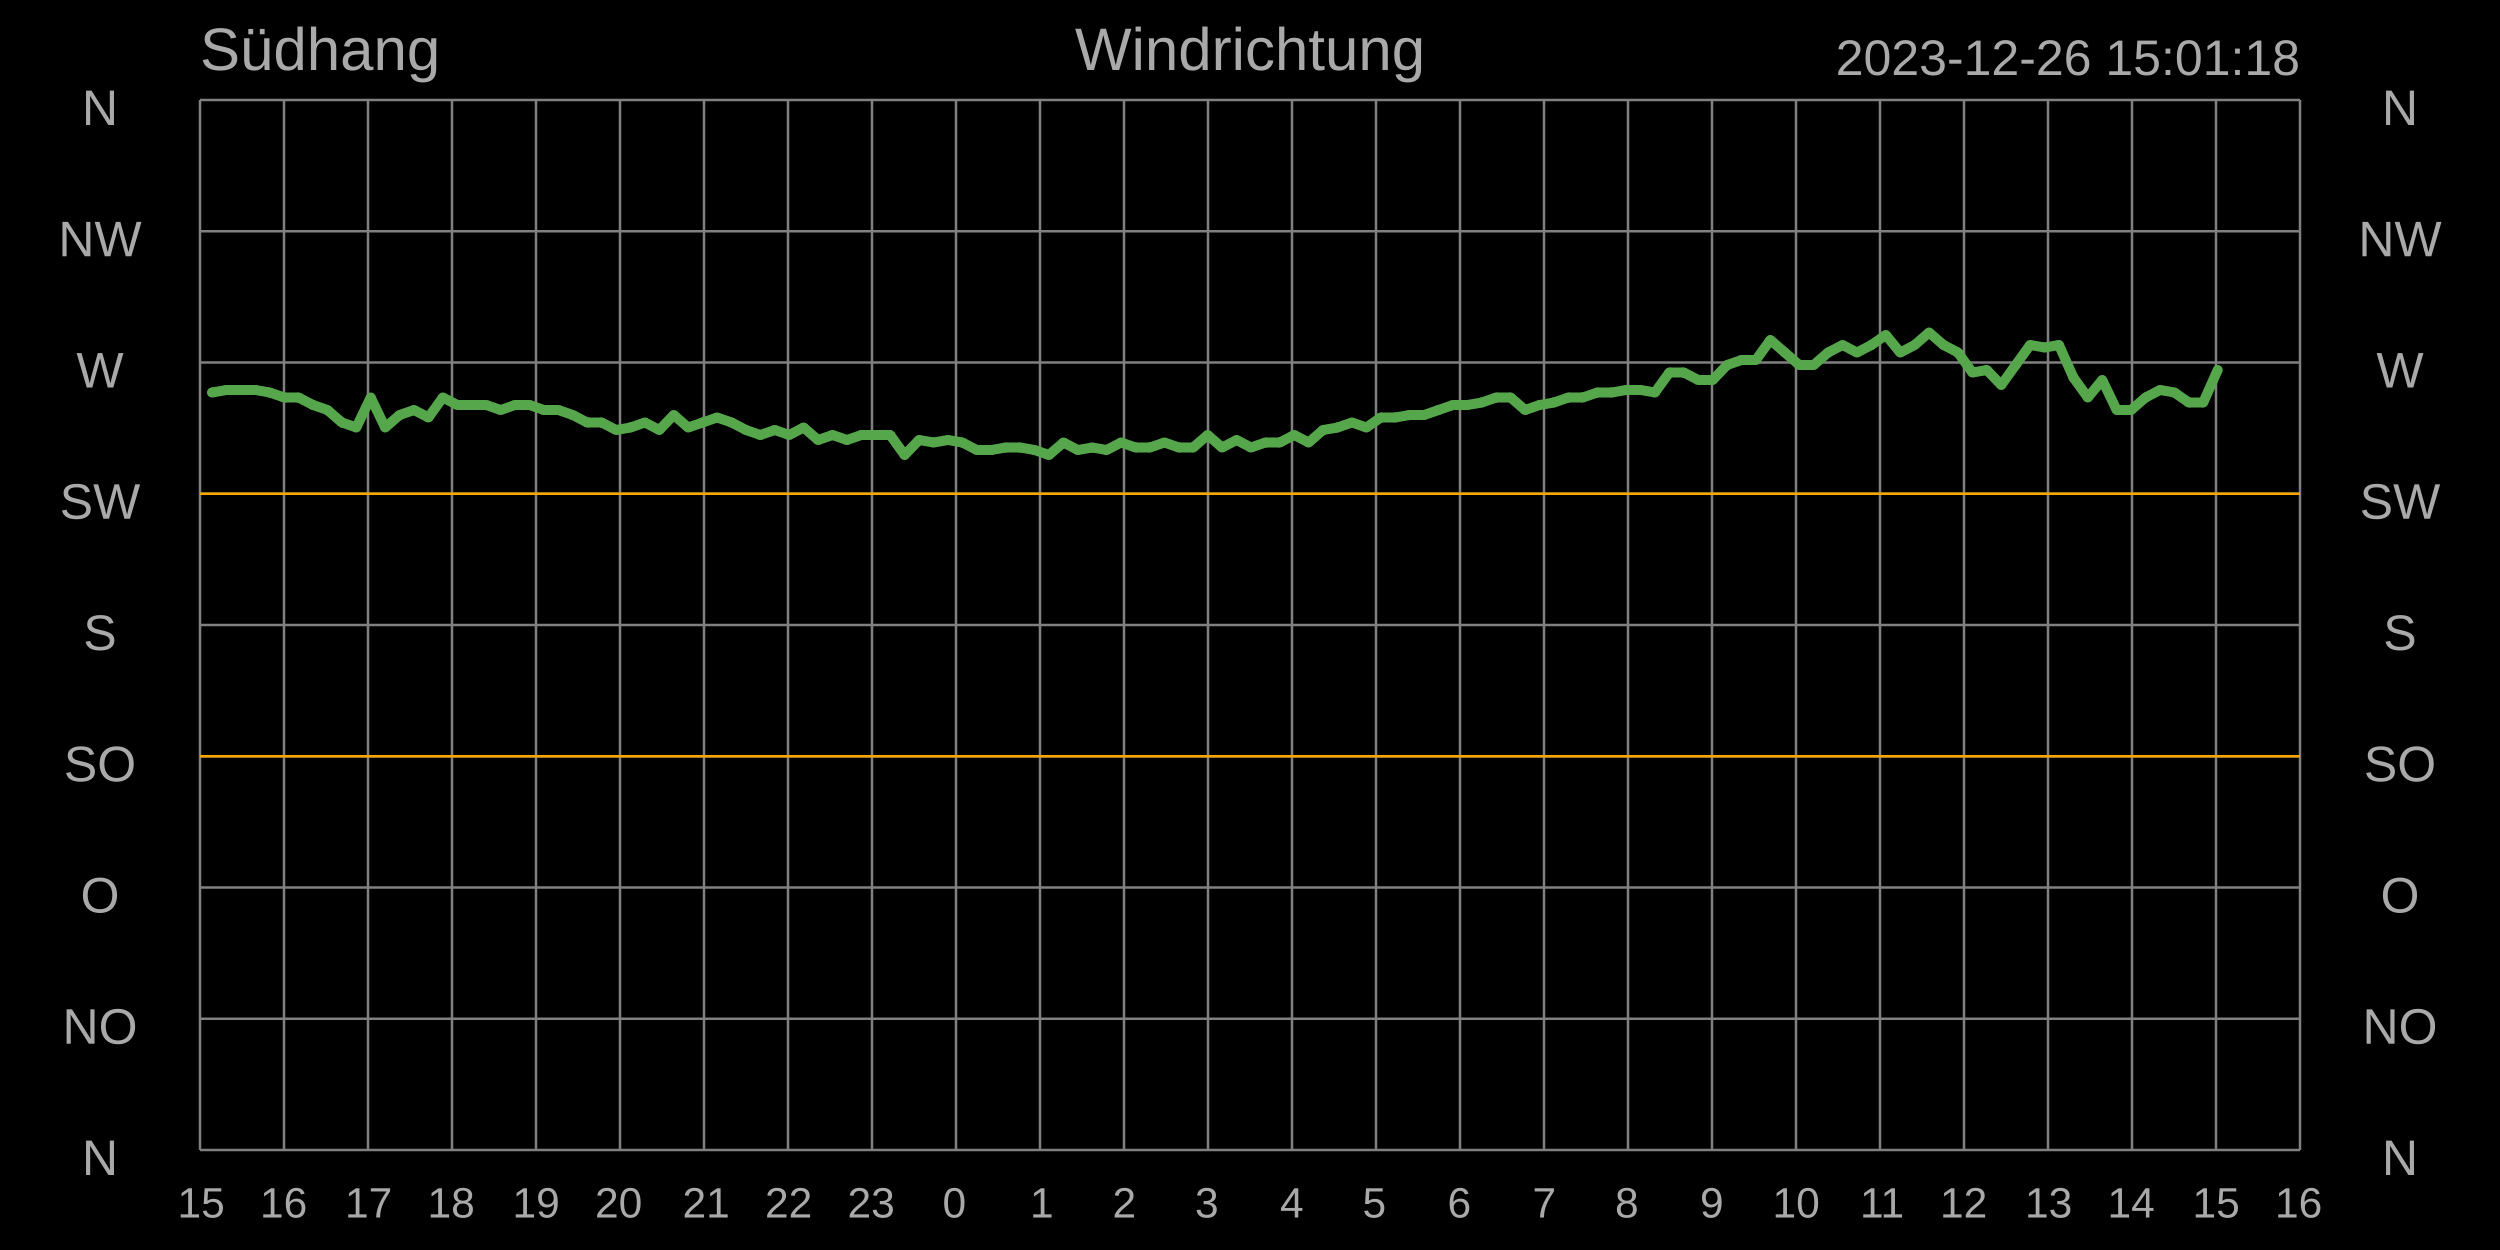
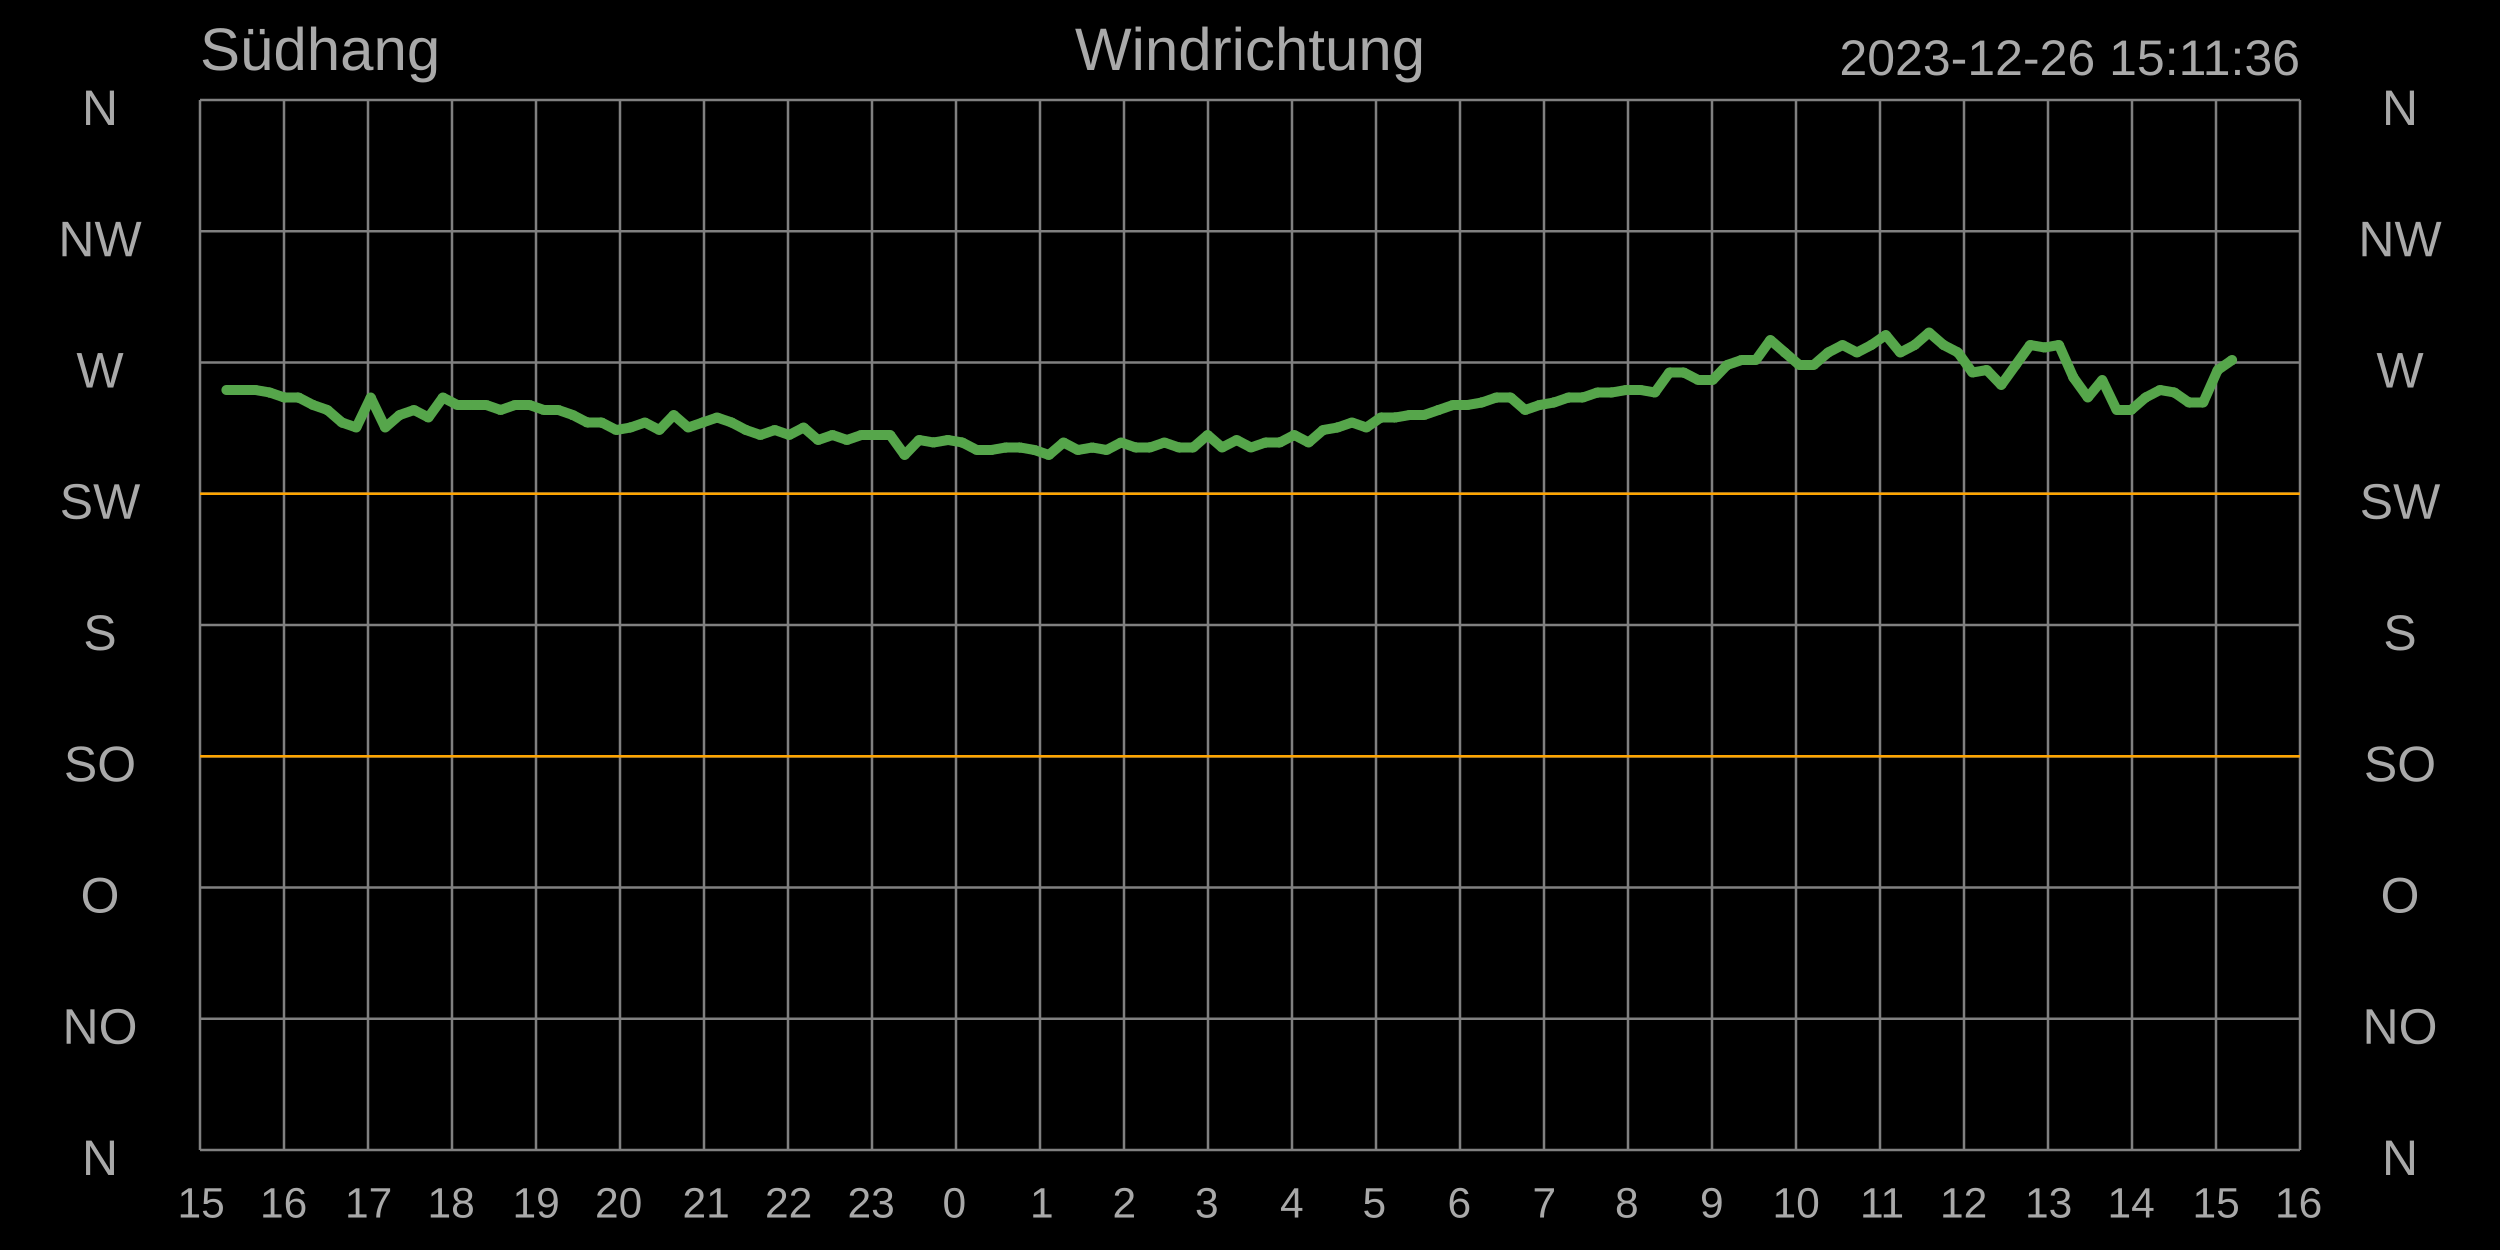
<svg xmlns="http://www.w3.org/2000/svg" baseProfile="full" height="500" version="1.1" width="1000">
  <defs />
  <rect fill="#000000" height="500" width="1000" x="0" y="0" />
  <line stroke="#808080" x1="80" x2="920" y1="40.0" y2="40.0" />
  <line stroke="#808080" x1="80" x2="920" y1="92.5" y2="92.5" />
  <line stroke="#808080" x1="80" x2="920" y1="145.0" y2="145.0" />
  <line stroke="#808080" x1="80" x2="920" y1="197.5" y2="197.5" />
  <line stroke="#808080" x1="80" x2="920" y1="250.0" y2="250.0" />
  <line stroke="#808080" x1="80" x2="920" y1="302.5" y2="302.5" />
  <line stroke="#808080" x1="80" x2="920" y1="355.0" y2="355.0" />
  <line stroke="#808080" x1="80" x2="920" y1="407.5" y2="407.5" />
  <line stroke="#808080" x1="80" x2="920" y1="460.0" y2="460.0" />
  <line stroke="#808080" x1="80.0" x2="80.0" y1="40" y2="460" />
  <line stroke="#808080" x1="113.6" x2="113.6" y1="40" y2="460" />
  <line stroke="#808080" x1="147.2" x2="147.2" y1="40" y2="460" />
  <line stroke="#808080" x1="180.8" x2="180.8" y1="40" y2="460" />
  <line stroke="#808080" x1="214.4" x2="214.4" y1="40" y2="460" />
  <line stroke="#808080" x1="248" x2="248" y1="40" y2="460" />
  <line stroke="#808080" x1="281.6" x2="281.6" y1="40" y2="460" />
  <line stroke="#808080" x1="315.2" x2="315.2" y1="40" y2="460" />
  <line stroke="#808080" x1="348.8" x2="348.8" y1="40" y2="460" />
  <line stroke="#808080" x1="382.4" x2="382.4" y1="40" y2="460" />
  <line stroke="#808080" x1="416" x2="416" y1="40" y2="460" />
  <line stroke="#808080" x1="449.6" x2="449.6" y1="40" y2="460" />
  <line stroke="#808080" x1="483.2" x2="483.2" y1="40" y2="460" />
  <line stroke="#808080" x1="516.8" x2="516.8" y1="40" y2="460" />
  <line stroke="#808080" x1="550.4" x2="550.4" y1="40" y2="460" />
  <line stroke="#808080" x1="584" x2="584" y1="40" y2="460" />
  <line stroke="#808080" x1="617.6" x2="617.6" y1="40" y2="460" />
  <line stroke="#808080" x1="651.2" x2="651.2" y1="40" y2="460" />
  <line stroke="#808080" x1="684.8" x2="684.8" y1="40" y2="460" />
  <line stroke="#808080" x1="718.4" x2="718.4" y1="40" y2="460" />
  <line stroke="#808080" x1="752" x2="752" y1="40" y2="460" />
  <line stroke="#808080" x1="785.6" x2="785.6" y1="40" y2="460" />
  <line stroke="#808080" x1="819.2" x2="819.2" y1="40" y2="460" />
  <line stroke="#808080" x1="852.8" x2="852.8" y1="40" y2="460" />
  <line stroke="#808080" x1="886.4" x2="886.4" y1="40" y2="460" />
  <line stroke="#808080" x1="920" x2="920" y1="40" y2="460" />
  <text fill="#A9A9A9" font-size="20px" style="font-family:Arial" text-anchor="middle" x="40.0" y="50.0"> N</text>
  <text fill="#A9A9A9" font-size="20px" style="font-family:Arial" text-anchor="middle" x="40.0" y="102.5">NW</text>
  <text fill="#A9A9A9" font-size="20px" style="font-family:Arial" text-anchor="middle" x="40.0" y="155.0"> W</text>
  <text fill="#A9A9A9" font-size="20px" style="font-family:Arial" text-anchor="middle" x="40.0" y="207.5">SW</text>
  <text fill="#A9A9A9" font-size="20px" style="font-family:Arial" text-anchor="middle" x="40.0" y="260.0"> S</text>
  <text fill="#A9A9A9" font-size="20px" style="font-family:Arial" text-anchor="middle" x="40.0" y="312.5">SO</text>
  <text fill="#A9A9A9" font-size="20px" style="font-family:Arial" text-anchor="middle" x="40.0" y="365.0"> O</text>
  <text fill="#A9A9A9" font-size="20px" style="font-family:Arial" text-anchor="middle" x="40.0" y="417.5">NO</text>
  <text fill="#A9A9A9" font-size="20px" style="font-family:Arial" text-anchor="middle" x="40.0" y="470.0"> N</text>
  <text fill="#A9A9A9" font-size="20px" style="font-family:Arial" text-anchor="middle" x="960.0" y="50.0"> N</text>
  <text fill="#A9A9A9" font-size="20px" style="font-family:Arial" text-anchor="middle" x="960.0" y="102.5">NW</text>
  <text fill="#A9A9A9" font-size="20px" style="font-family:Arial" text-anchor="middle" x="960.0" y="155.0"> W</text>
  <text fill="#A9A9A9" font-size="20px" style="font-family:Arial" text-anchor="middle" x="960.0" y="207.5">SW</text>
  <text fill="#A9A9A9" font-size="20px" style="font-family:Arial" text-anchor="middle" x="960.0" y="260.0"> S</text>
  <text fill="#A9A9A9" font-size="20px" style="font-family:Arial" text-anchor="middle" x="960.0" y="312.5">SO</text>
  <text fill="#A9A9A9" font-size="20px" style="font-family:Arial" text-anchor="middle" x="960.0" y="365.0"> O</text>
  <text fill="#A9A9A9" font-size="20px" style="font-family:Arial" text-anchor="middle" x="960.0" y="417.5">NO</text>
  <text fill="#A9A9A9" font-size="20px" style="font-family:Arial" text-anchor="middle" x="960.0" y="470.0"> N</text>
  <text fill="#A9A9A9" font-size="17px" style="font-family:Arial" text-anchor="start" x="71" y="487">15</text>
  <text fill="#A9A9A9" font-size="17px" style="font-family:Arial" text-anchor="start" x="104" y="487">16</text>
  <text fill="#A9A9A9" font-size="17px" style="font-family:Arial" text-anchor="start" x="138" y="487">17</text>
  <text fill="#A9A9A9" font-size="17px" style="font-family:Arial" text-anchor="start" x="171" y="487">18</text>
  <text fill="#A9A9A9" font-size="17px" style="font-family:Arial" text-anchor="start" x="205" y="487">19</text>
  <text fill="#A9A9A9" font-size="17px" style="font-family:Arial" text-anchor="start" x="238" y="487">20</text>
  <text fill="#A9A9A9" font-size="17px" style="font-family:Arial" text-anchor="start" x="273" y="487">21</text>
  <text fill="#A9A9A9" font-size="17px" style="font-family:Arial" text-anchor="start" x="306" y="487">22</text>
  <text fill="#A9A9A9" font-size="17px" style="font-family:Arial" text-anchor="start" x="339" y="487">23</text>
  <text fill="#A9A9A9" font-size="17px" style="font-family:Arial" text-anchor="start" x="377" y="487">0</text>
  <text fill="#A9A9A9" font-size="17px" style="font-family:Arial" text-anchor="start" x="412" y="487">1</text>
  <text fill="#A9A9A9" font-size="17px" style="font-family:Arial" text-anchor="start" x="445" y="487">2</text>
  <text fill="#A9A9A9" font-size="17px" style="font-family:Arial" text-anchor="start" x="478" y="487">3</text>
  <text fill="#A9A9A9" font-size="17px" style="font-family:Arial" text-anchor="start" x="512" y="487">4</text>
  <text fill="#A9A9A9" font-size="17px" style="font-family:Arial" text-anchor="start" x="545" y="487">5</text>
  <text fill="#A9A9A9" font-size="17px" style="font-family:Arial" text-anchor="start" x="579" y="487">6</text>
  <text fill="#A9A9A9" font-size="17px" style="font-family:Arial" text-anchor="start" x="613" y="487">7</text>
  <text fill="#A9A9A9" font-size="17px" style="font-family:Arial" text-anchor="start" x="646" y="487">8</text>
  <text fill="#A9A9A9" font-size="17px" style="font-family:Arial" text-anchor="start" x="680" y="487">9</text>
  <text fill="#A9A9A9" font-size="17px" style="font-family:Arial" text-anchor="start" x="709" y="487">10</text>
  <text fill="#A9A9A9" font-size="17px" style="font-family:Arial" text-anchor="start" x="744" y="487">11</text>
  <text fill="#A9A9A9" font-size="17px" style="font-family:Arial" text-anchor="start" x="776" y="487">12</text>
  <text fill="#A9A9A9" font-size="17px" style="font-family:Arial" text-anchor="start" x="810" y="487">13</text>
  <text fill="#A9A9A9" font-size="17px" style="font-family:Arial" text-anchor="start" x="843" y="487">14</text>
  <text fill="#A9A9A9" font-size="17px" style="font-family:Arial" text-anchor="start" x="877" y="487">15</text>
  <text fill="#A9A9A9" font-size="17px" style="font-family:Arial" text-anchor="start" x="910" y="487">16</text>
  <line stroke="#FFA500" x1="80" x2="920" y1="302.5" y2="302.5" />
  <line stroke="#FFA500" x1="80" x2="920" y1="197.5" y2="197.5" />
-   <circle cx="84.797" cy="157" fill="#56a64b" r="2" />
  <circle cx="90.565" cy="156" fill="#56a64b" r="2" />
  <circle cx="96.343" cy="156" fill="#56a64b" r="2" />
  <circle cx="102.111" cy="156" fill="#56a64b" r="2" />
  <circle cx="107.879" cy="157" fill="#56a64b" r="2" />
  <circle cx="113.656" cy="159" fill="#56a64b" r="2" />
  <circle cx="119.424" cy="159" fill="#56a64b" r="2" />
  <circle cx="125.201" cy="162" fill="#56a64b" r="2" />
  <circle cx="130.969" cy="164" fill="#56a64b" r="2" />
  <circle cx="136.747" cy="169" fill="#56a64b" r="2" />
  <circle cx="142.515" cy="171" fill="#56a64b" r="2" />
  <circle cx="148.283" cy="159" fill="#56a64b" r="2" />
  <circle cx="154.06" cy="171" fill="#56a64b" r="2" />
  <circle cx="159.828" cy="166" fill="#56a64b" r="2" />
  <circle cx="165.605" cy="164" fill="#56a64b" r="2" />
  <circle cx="171.373" cy="167" fill="#56a64b" r="2" />
  <circle cx="177.141" cy="159" fill="#56a64b" r="2" />
  <circle cx="182.919" cy="162" fill="#56a64b" r="2" />
  <circle cx="188.687" cy="162" fill="#56a64b" r="2" />
  <circle cx="194.464" cy="162" fill="#56a64b" r="2" />
  <circle cx="200.232" cy="164" fill="#56a64b" r="2" />
  <circle cx="206.0" cy="162" fill="#56a64b" r="2" />
  <circle cx="211.777" cy="162" fill="#56a64b" r="2" />
  <circle cx="217.545" cy="164" fill="#56a64b" r="2" />
  <circle cx="223.323" cy="164" fill="#56a64b" r="2" />
  <circle cx="229.091" cy="166" fill="#56a64b" r="2" />
  <circle cx="234.859" cy="169" fill="#56a64b" r="2" />
  <circle cx="240.636" cy="169" fill="#56a64b" r="2" />
  <circle cx="246.469" cy="172" fill="#56a64b" r="2" />
  <circle cx="252.181" cy="171" fill="#56a64b" r="2" />
  <circle cx="257.949" cy="169" fill="#56a64b" r="2" />
  <circle cx="263.727" cy="172" fill="#56a64b" r="2" />
  <circle cx="269.495" cy="166" fill="#56a64b" r="2" />
  <circle cx="275.263" cy="171" fill="#56a64b" r="2" />
  <circle cx="281.04" cy="169" fill="#56a64b" r="2" />
  <circle cx="286.808" cy="167" fill="#56a64b" r="2" />
  <circle cx="292.641" cy="169" fill="#56a64b" r="2" />
  <circle cx="298.353" cy="172" fill="#56a64b" r="2" />
  <circle cx="304.121" cy="174" fill="#56a64b" r="2" />
  <circle cx="309.899" cy="172" fill="#56a64b" r="2" />
  <circle cx="315.667" cy="174" fill="#56a64b" r="2" />
  <circle cx="321.444" cy="171" fill="#56a64b" r="2" />
  <circle cx="327.212" cy="176" fill="#56a64b" r="2" />
  <circle cx="332.98" cy="174" fill="#56a64b" r="2" />
  <circle cx="338.757" cy="176" fill="#56a64b" r="2" />
  <circle cx="344.525" cy="174" fill="#56a64b" r="2" />
  <circle cx="350.303" cy="174" fill="#56a64b" r="2" />
  <circle cx="356.071" cy="174" fill="#56a64b" r="2" />
  <circle cx="361.839" cy="182" fill="#56a64b" r="2" />
  <circle cx="367.616" cy="176" fill="#56a64b" r="2" />
  <circle cx="373.384" cy="177" fill="#56a64b" r="2" />
  <circle cx="379.161" cy="176" fill="#56a64b" r="2" />
  <circle cx="384.929" cy="177" fill="#56a64b" r="2" />
  <circle cx="390.697" cy="180" fill="#56a64b" r="2" />
  <circle cx="396.475" cy="180" fill="#56a64b" r="2" />
  <circle cx="402.243" cy="179" fill="#56a64b" r="2" />
  <circle cx="408.02" cy="179" fill="#56a64b" r="2" />
  <circle cx="413.788" cy="180" fill="#56a64b" r="2" />
  <circle cx="419.556" cy="182" fill="#56a64b" r="2" />
  <circle cx="425.399" cy="177" fill="#56a64b" r="2" />
  <circle cx="431.101" cy="180" fill="#56a64b" r="2" />
  <circle cx="436.879" cy="179" fill="#56a64b" r="2" />
  <circle cx="442.647" cy="180" fill="#56a64b" r="2" />
  <circle cx="448.415" cy="177" fill="#56a64b" r="2" />
  <circle cx="454.192" cy="179" fill="#56a64b" r="2" />
  <circle cx="459.96" cy="179" fill="#56a64b" r="2" />
  <circle cx="465.737" cy="177" fill="#56a64b" r="2" />
  <circle cx="471.505" cy="179" fill="#56a64b" r="2" />
  <circle cx="477.283" cy="179" fill="#56a64b" r="2" />
  <circle cx="483.051" cy="174" fill="#56a64b" r="2" />
  <circle cx="488.819" cy="179" fill="#56a64b" r="2" />
  <circle cx="494.652" cy="176" fill="#56a64b" r="2" />
  <circle cx="500.364" cy="179" fill="#56a64b" r="2" />
  <circle cx="506.141" cy="177" fill="#56a64b" r="2" />
  <circle cx="511.909" cy="177" fill="#56a64b" r="2" />
  <circle cx="517.677" cy="174" fill="#56a64b" r="2" />
  <circle cx="523.455" cy="177" fill="#56a64b" r="2" />
  <circle cx="529.223" cy="172" fill="#56a64b" r="2" />
  <circle cx="535.0" cy="171" fill="#56a64b" r="2" />
  <circle cx="540.768" cy="169" fill="#56a64b" r="2" />
  <circle cx="546.536" cy="171" fill="#56a64b" r="2" />
  <circle cx="552.313" cy="167" fill="#56a64b" r="2" />
  <circle cx="558.081" cy="167" fill="#56a64b" r="2" />
  <circle cx="563.849" cy="166" fill="#56a64b" r="2" />
  <circle cx="569.627" cy="166" fill="#56a64b" r="2" />
  <circle cx="575.395" cy="164" fill="#56a64b" r="2" />
  <circle cx="581.172" cy="162" fill="#56a64b" r="2" />
  <circle cx="586.94" cy="162" fill="#56a64b" r="2" />
  <circle cx="592.708" cy="161" fill="#56a64b" r="2" />
  <circle cx="598.485" cy="159" fill="#56a64b" r="2" />
  <circle cx="604.253" cy="159" fill="#56a64b" r="2" />
  <circle cx="610.031" cy="164" fill="#56a64b" r="2" />
  <circle cx="615.799" cy="162" fill="#56a64b" r="2" />
  <circle cx="621.567" cy="161" fill="#56a64b" r="2" />
  <circle cx="627.344" cy="159" fill="#56a64b" r="2" />
  <circle cx="633.112" cy="159" fill="#56a64b" r="2" />
  <circle cx="638.889" cy="157" fill="#56a64b" r="2" />
  <circle cx="644.657" cy="157" fill="#56a64b" r="2" />
  <circle cx="650.425" cy="156" fill="#56a64b" r="2" />
  <circle cx="656.203" cy="156" fill="#56a64b" r="2" />
  <circle cx="661.971" cy="157" fill="#56a64b" r="2" />
  <circle cx="667.748" cy="149" fill="#56a64b" r="2" />
  <circle cx="673.516" cy="149" fill="#56a64b" r="2" />
  <circle cx="679.284" cy="152" fill="#56a64b" r="2" />
  <circle cx="685.061" cy="152" fill="#56a64b" r="2" />
  <circle cx="690.829" cy="146" fill="#56a64b" r="2" />
  <circle cx="696.607" cy="144" fill="#56a64b" r="2" />
  <circle cx="702.375" cy="144" fill="#56a64b" r="2" />
  <circle cx="708.143" cy="136" fill="#56a64b" r="2" />
  <circle cx="713.92" cy="141" fill="#56a64b" r="2" />
  <circle cx="719.688" cy="146" fill="#56a64b" r="2" />
  <circle cx="725.465" cy="146" fill="#56a64b" r="2" />
  <circle cx="731.233" cy="141" fill="#56a64b" r="2" />
  <circle cx="737.011" cy="138" fill="#56a64b" r="2" />
  <circle cx="742.779" cy="141" fill="#56a64b" r="2" />
  <circle cx="748.547" cy="138" fill="#56a64b" r="2" />
  <circle cx="754.324" cy="134" fill="#56a64b" r="2" />
  <circle cx="760.092" cy="141" fill="#56a64b" r="2" />
  <circle cx="765.869" cy="138" fill="#56a64b" r="2" />
  <circle cx="771.637" cy="133" fill="#56a64b" r="2" />
  <circle cx="777.405" cy="138" fill="#56a64b" r="2" />
  <circle cx="783.183" cy="141" fill="#56a64b" r="2" />
  <circle cx="788.951" cy="149" fill="#56a64b" r="2" />
  <circle cx="794.728" cy="148" fill="#56a64b" r="2" />
  <circle cx="800.496" cy="154" fill="#56a64b" r="2" />
  <circle cx="806.264" cy="146" fill="#56a64b" r="2" />
  <circle cx="812.041" cy="138" fill="#56a64b" r="2" />
  <circle cx="817.809" cy="139" fill="#56a64b" r="2" />
  <circle cx="823.587" cy="138" fill="#56a64b" r="2" />
  <circle cx="829.355" cy="151" fill="#56a64b" r="2" />
  <circle cx="835.123" cy="159" fill="#56a64b" r="2" />
  <circle cx="840.9" cy="152" fill="#56a64b" r="2" />
  <circle cx="846.668" cy="164" fill="#56a64b" r="2" />
  <circle cx="852.445" cy="164" fill="#56a64b" r="2" />
  <circle cx="858.213" cy="159" fill="#56a64b" r="2" />
  <circle cx="863.981" cy="156" fill="#56a64b" r="2" />
  <circle cx="869.759" cy="157" fill="#56a64b" r="2" />
  <circle cx="875.527" cy="161" fill="#56a64b" r="2" />
  <circle cx="881.295" cy="161" fill="#56a64b" r="2" />
  <circle cx="887.072" cy="148" fill="#56a64b" r="2" />
-   <line stroke="#56a64b" stroke-width="4" x1="84.797" x2="90.565" y1="157" y2="156" />
+   <circle cx="892.84" cy="144" fill="#56a64b" r="2" />
  <line stroke="#56a64b" stroke-width="4" x1="90.565" x2="96.343" y1="156" y2="156" />
  <line stroke="#56a64b" stroke-width="4" x1="96.343" x2="102.111" y1="156" y2="156" />
  <line stroke="#56a64b" stroke-width="4" x1="102.111" x2="107.879" y1="156" y2="157" />
  <line stroke="#56a64b" stroke-width="4" x1="107.879" x2="113.656" y1="157" y2="159" />
  <line stroke="#56a64b" stroke-width="4" x1="113.656" x2="119.424" y1="159" y2="159" />
  <line stroke="#56a64b" stroke-width="4" x1="119.424" x2="125.201" y1="159" y2="162" />
  <line stroke="#56a64b" stroke-width="4" x1="125.201" x2="130.969" y1="162" y2="164" />
  <line stroke="#56a64b" stroke-width="4" x1="130.969" x2="136.747" y1="164" y2="169" />
  <line stroke="#56a64b" stroke-width="4" x1="136.747" x2="142.515" y1="169" y2="171" />
  <line stroke="#56a64b" stroke-width="4" x1="142.515" x2="148.283" y1="171" y2="159" />
  <line stroke="#56a64b" stroke-width="4" x1="148.283" x2="154.06" y1="159" y2="171" />
  <line stroke="#56a64b" stroke-width="4" x1="154.06" x2="159.828" y1="171" y2="166" />
  <line stroke="#56a64b" stroke-width="4" x1="159.828" x2="165.605" y1="166" y2="164" />
  <line stroke="#56a64b" stroke-width="4" x1="165.605" x2="171.373" y1="164" y2="167" />
  <line stroke="#56a64b" stroke-width="4" x1="171.373" x2="177.141" y1="167" y2="159" />
  <line stroke="#56a64b" stroke-width="4" x1="177.141" x2="182.919" y1="159" y2="162" />
  <line stroke="#56a64b" stroke-width="4" x1="182.919" x2="188.687" y1="162" y2="162" />
  <line stroke="#56a64b" stroke-width="4" x1="188.687" x2="194.464" y1="162" y2="162" />
  <line stroke="#56a64b" stroke-width="4" x1="194.464" x2="200.232" y1="162" y2="164" />
  <line stroke="#56a64b" stroke-width="4" x1="200.232" x2="206.0" y1="164" y2="162" />
  <line stroke="#56a64b" stroke-width="4" x1="206.0" x2="211.777" y1="162" y2="162" />
  <line stroke="#56a64b" stroke-width="4" x1="211.777" x2="217.545" y1="162" y2="164" />
  <line stroke="#56a64b" stroke-width="4" x1="217.545" x2="223.323" y1="164" y2="164" />
  <line stroke="#56a64b" stroke-width="4" x1="223.323" x2="229.091" y1="164" y2="166" />
  <line stroke="#56a64b" stroke-width="4" x1="229.091" x2="234.859" y1="166" y2="169" />
  <line stroke="#56a64b" stroke-width="4" x1="234.859" x2="240.636" y1="169" y2="169" />
  <line stroke="#56a64b" stroke-width="4" x1="240.636" x2="246.469" y1="169" y2="172" />
  <line stroke="#56a64b" stroke-width="4" x1="246.469" x2="252.181" y1="172" y2="171" />
  <line stroke="#56a64b" stroke-width="4" x1="252.181" x2="257.949" y1="171" y2="169" />
  <line stroke="#56a64b" stroke-width="4" x1="257.949" x2="263.727" y1="169" y2="172" />
  <line stroke="#56a64b" stroke-width="4" x1="263.727" x2="269.495" y1="172" y2="166" />
  <line stroke="#56a64b" stroke-width="4" x1="269.495" x2="275.263" y1="166" y2="171" />
  <line stroke="#56a64b" stroke-width="4" x1="275.263" x2="281.04" y1="171" y2="169" />
  <line stroke="#56a64b" stroke-width="4" x1="281.04" x2="286.808" y1="169" y2="167" />
  <line stroke="#56a64b" stroke-width="4" x1="286.808" x2="292.641" y1="167" y2="169" />
  <line stroke="#56a64b" stroke-width="4" x1="292.641" x2="298.353" y1="169" y2="172" />
  <line stroke="#56a64b" stroke-width="4" x1="298.353" x2="304.121" y1="172" y2="174" />
  <line stroke="#56a64b" stroke-width="4" x1="304.121" x2="309.899" y1="174" y2="172" />
  <line stroke="#56a64b" stroke-width="4" x1="309.899" x2="315.667" y1="172" y2="174" />
  <line stroke="#56a64b" stroke-width="4" x1="315.667" x2="321.444" y1="174" y2="171" />
  <line stroke="#56a64b" stroke-width="4" x1="321.444" x2="327.212" y1="171" y2="176" />
  <line stroke="#56a64b" stroke-width="4" x1="327.212" x2="332.98" y1="176" y2="174" />
  <line stroke="#56a64b" stroke-width="4" x1="332.98" x2="338.757" y1="174" y2="176" />
  <line stroke="#56a64b" stroke-width="4" x1="338.757" x2="344.525" y1="176" y2="174" />
  <line stroke="#56a64b" stroke-width="4" x1="344.525" x2="350.303" y1="174" y2="174" />
  <line stroke="#56a64b" stroke-width="4" x1="350.303" x2="356.071" y1="174" y2="174" />
  <line stroke="#56a64b" stroke-width="4" x1="356.071" x2="361.839" y1="174" y2="182" />
  <line stroke="#56a64b" stroke-width="4" x1="361.839" x2="367.616" y1="182" y2="176" />
  <line stroke="#56a64b" stroke-width="4" x1="367.616" x2="373.384" y1="176" y2="177" />
  <line stroke="#56a64b" stroke-width="4" x1="373.384" x2="379.161" y1="177" y2="176" />
  <line stroke="#56a64b" stroke-width="4" x1="379.161" x2="384.929" y1="176" y2="177" />
  <line stroke="#56a64b" stroke-width="4" x1="384.929" x2="390.697" y1="177" y2="180" />
  <line stroke="#56a64b" stroke-width="4" x1="390.697" x2="396.475" y1="180" y2="180" />
  <line stroke="#56a64b" stroke-width="4" x1="396.475" x2="402.243" y1="180" y2="179" />
  <line stroke="#56a64b" stroke-width="4" x1="402.243" x2="408.02" y1="179" y2="179" />
  <line stroke="#56a64b" stroke-width="4" x1="408.02" x2="413.788" y1="179" y2="180" />
  <line stroke="#56a64b" stroke-width="4" x1="413.788" x2="419.556" y1="180" y2="182" />
  <line stroke="#56a64b" stroke-width="4" x1="419.556" x2="425.399" y1="182" y2="177" />
  <line stroke="#56a64b" stroke-width="4" x1="425.399" x2="431.101" y1="177" y2="180" />
  <line stroke="#56a64b" stroke-width="4" x1="431.101" x2="436.879" y1="180" y2="179" />
  <line stroke="#56a64b" stroke-width="4" x1="436.879" x2="442.647" y1="179" y2="180" />
  <line stroke="#56a64b" stroke-width="4" x1="442.647" x2="448.415" y1="180" y2="177" />
  <line stroke="#56a64b" stroke-width="4" x1="448.415" x2="454.192" y1="177" y2="179" />
  <line stroke="#56a64b" stroke-width="4" x1="454.192" x2="459.96" y1="179" y2="179" />
  <line stroke="#56a64b" stroke-width="4" x1="459.96" x2="465.737" y1="179" y2="177" />
  <line stroke="#56a64b" stroke-width="4" x1="465.737" x2="471.505" y1="177" y2="179" />
  <line stroke="#56a64b" stroke-width="4" x1="471.505" x2="477.283" y1="179" y2="179" />
  <line stroke="#56a64b" stroke-width="4" x1="477.283" x2="483.051" y1="179" y2="174" />
  <line stroke="#56a64b" stroke-width="4" x1="483.051" x2="488.819" y1="174" y2="179" />
  <line stroke="#56a64b" stroke-width="4" x1="488.819" x2="494.652" y1="179" y2="176" />
  <line stroke="#56a64b" stroke-width="4" x1="494.652" x2="500.364" y1="176" y2="179" />
  <line stroke="#56a64b" stroke-width="4" x1="500.364" x2="506.141" y1="179" y2="177" />
  <line stroke="#56a64b" stroke-width="4" x1="506.141" x2="511.909" y1="177" y2="177" />
  <line stroke="#56a64b" stroke-width="4" x1="511.909" x2="517.677" y1="177" y2="174" />
  <line stroke="#56a64b" stroke-width="4" x1="517.677" x2="523.455" y1="174" y2="177" />
  <line stroke="#56a64b" stroke-width="4" x1="523.455" x2="529.223" y1="177" y2="172" />
  <line stroke="#56a64b" stroke-width="4" x1="529.223" x2="535.0" y1="172" y2="171" />
  <line stroke="#56a64b" stroke-width="4" x1="535.0" x2="540.768" y1="171" y2="169" />
  <line stroke="#56a64b" stroke-width="4" x1="540.768" x2="546.536" y1="169" y2="171" />
  <line stroke="#56a64b" stroke-width="4" x1="546.536" x2="552.313" y1="171" y2="167" />
  <line stroke="#56a64b" stroke-width="4" x1="552.313" x2="558.081" y1="167" y2="167" />
  <line stroke="#56a64b" stroke-width="4" x1="558.081" x2="563.849" y1="167" y2="166" />
  <line stroke="#56a64b" stroke-width="4" x1="563.849" x2="569.627" y1="166" y2="166" />
  <line stroke="#56a64b" stroke-width="4" x1="569.627" x2="575.395" y1="166" y2="164" />
  <line stroke="#56a64b" stroke-width="4" x1="575.395" x2="581.172" y1="164" y2="162" />
  <line stroke="#56a64b" stroke-width="4" x1="581.172" x2="586.94" y1="162" y2="162" />
  <line stroke="#56a64b" stroke-width="4" x1="586.94" x2="592.708" y1="162" y2="161" />
  <line stroke="#56a64b" stroke-width="4" x1="592.708" x2="598.485" y1="161" y2="159" />
  <line stroke="#56a64b" stroke-width="4" x1="598.485" x2="604.253" y1="159" y2="159" />
  <line stroke="#56a64b" stroke-width="4" x1="604.253" x2="610.031" y1="159" y2="164" />
  <line stroke="#56a64b" stroke-width="4" x1="610.031" x2="615.799" y1="164" y2="162" />
  <line stroke="#56a64b" stroke-width="4" x1="615.799" x2="621.567" y1="162" y2="161" />
  <line stroke="#56a64b" stroke-width="4" x1="621.567" x2="627.344" y1="161" y2="159" />
  <line stroke="#56a64b" stroke-width="4" x1="627.344" x2="633.112" y1="159" y2="159" />
  <line stroke="#56a64b" stroke-width="4" x1="633.112" x2="638.889" y1="159" y2="157" />
  <line stroke="#56a64b" stroke-width="4" x1="638.889" x2="644.657" y1="157" y2="157" />
  <line stroke="#56a64b" stroke-width="4" x1="644.657" x2="650.425" y1="157" y2="156" />
  <line stroke="#56a64b" stroke-width="4" x1="650.425" x2="656.203" y1="156" y2="156" />
  <line stroke="#56a64b" stroke-width="4" x1="656.203" x2="661.971" y1="156" y2="157" />
  <line stroke="#56a64b" stroke-width="4" x1="661.971" x2="667.748" y1="157" y2="149" />
  <line stroke="#56a64b" stroke-width="4" x1="667.748" x2="673.516" y1="149" y2="149" />
  <line stroke="#56a64b" stroke-width="4" x1="673.516" x2="679.284" y1="149" y2="152" />
  <line stroke="#56a64b" stroke-width="4" x1="679.284" x2="685.061" y1="152" y2="152" />
  <line stroke="#56a64b" stroke-width="4" x1="685.061" x2="690.829" y1="152" y2="146" />
  <line stroke="#56a64b" stroke-width="4" x1="690.829" x2="696.607" y1="146" y2="144" />
  <line stroke="#56a64b" stroke-width="4" x1="696.607" x2="702.375" y1="144" y2="144" />
  <line stroke="#56a64b" stroke-width="4" x1="702.375" x2="708.143" y1="144" y2="136" />
  <line stroke="#56a64b" stroke-width="4" x1="708.143" x2="713.92" y1="136" y2="141" />
  <line stroke="#56a64b" stroke-width="4" x1="713.92" x2="719.688" y1="141" y2="146" />
  <line stroke="#56a64b" stroke-width="4" x1="719.688" x2="725.465" y1="146" y2="146" />
  <line stroke="#56a64b" stroke-width="4" x1="725.465" x2="731.233" y1="146" y2="141" />
  <line stroke="#56a64b" stroke-width="4" x1="731.233" x2="737.011" y1="141" y2="138" />
  <line stroke="#56a64b" stroke-width="4" x1="737.011" x2="742.779" y1="138" y2="141" />
  <line stroke="#56a64b" stroke-width="4" x1="742.779" x2="748.547" y1="141" y2="138" />
  <line stroke="#56a64b" stroke-width="4" x1="748.547" x2="754.324" y1="138" y2="134" />
  <line stroke="#56a64b" stroke-width="4" x1="754.324" x2="760.092" y1="134" y2="141" />
  <line stroke="#56a64b" stroke-width="4" x1="760.092" x2="765.869" y1="141" y2="138" />
  <line stroke="#56a64b" stroke-width="4" x1="765.869" x2="771.637" y1="138" y2="133" />
  <line stroke="#56a64b" stroke-width="4" x1="771.637" x2="777.405" y1="133" y2="138" />
  <line stroke="#56a64b" stroke-width="4" x1="777.405" x2="783.183" y1="138" y2="141" />
  <line stroke="#56a64b" stroke-width="4" x1="783.183" x2="788.951" y1="141" y2="149" />
  <line stroke="#56a64b" stroke-width="4" x1="788.951" x2="794.728" y1="149" y2="148" />
  <line stroke="#56a64b" stroke-width="4" x1="794.728" x2="800.496" y1="148" y2="154" />
  <line stroke="#56a64b" stroke-width="4" x1="800.496" x2="806.264" y1="154" y2="146" />
  <line stroke="#56a64b" stroke-width="4" x1="806.264" x2="812.041" y1="146" y2="138" />
  <line stroke="#56a64b" stroke-width="4" x1="812.041" x2="817.809" y1="138" y2="139" />
  <line stroke="#56a64b" stroke-width="4" x1="817.809" x2="823.587" y1="139" y2="138" />
  <line stroke="#56a64b" stroke-width="4" x1="823.587" x2="829.355" y1="138" y2="151" />
  <line stroke="#56a64b" stroke-width="4" x1="829.355" x2="835.123" y1="151" y2="159" />
  <line stroke="#56a64b" stroke-width="4" x1="835.123" x2="840.9" y1="159" y2="152" />
  <line stroke="#56a64b" stroke-width="4" x1="840.9" x2="846.668" y1="152" y2="164" />
  <line stroke="#56a64b" stroke-width="4" x1="846.668" x2="852.445" y1="164" y2="164" />
  <line stroke="#56a64b" stroke-width="4" x1="852.445" x2="858.213" y1="164" y2="159" />
  <line stroke="#56a64b" stroke-width="4" x1="858.213" x2="863.981" y1="159" y2="156" />
  <line stroke="#56a64b" stroke-width="4" x1="863.981" x2="869.759" y1="156" y2="157" />
  <line stroke="#56a64b" stroke-width="4" x1="869.759" x2="875.527" y1="157" y2="161" />
  <line stroke="#56a64b" stroke-width="4" x1="875.527" x2="881.295" y1="161" y2="161" />
  <line stroke="#56a64b" stroke-width="4" x1="881.295" x2="887.072" y1="161" y2="148" />
-   <text fill="#A9A9A9" font-size="20px" style="font-family:Arial" text-anchor="end" x="920" y="30.0">2023-12-26 15:01:18</text>
+   <line stroke="#56a64b" stroke-width="4" x1="887.072" x2="892.84" y1="148" y2="144" />
+   <text fill="#A9A9A9" font-size="20px" style="font-family:Arial" text-anchor="end" x="920" y="30.0">2023-12-26 15:11:36</text>
  <text fill="#A9A9A9" font-size="24px" style="font-family:Arial" text-anchor="middle" x="500.0" y="28.0">Windrichtung</text>
  <text fill="#A9A9A9" font-size="24px" style="font-family:Arial" text-anchor="start" x="80" y="28.0">Südhang</text>
</svg>
